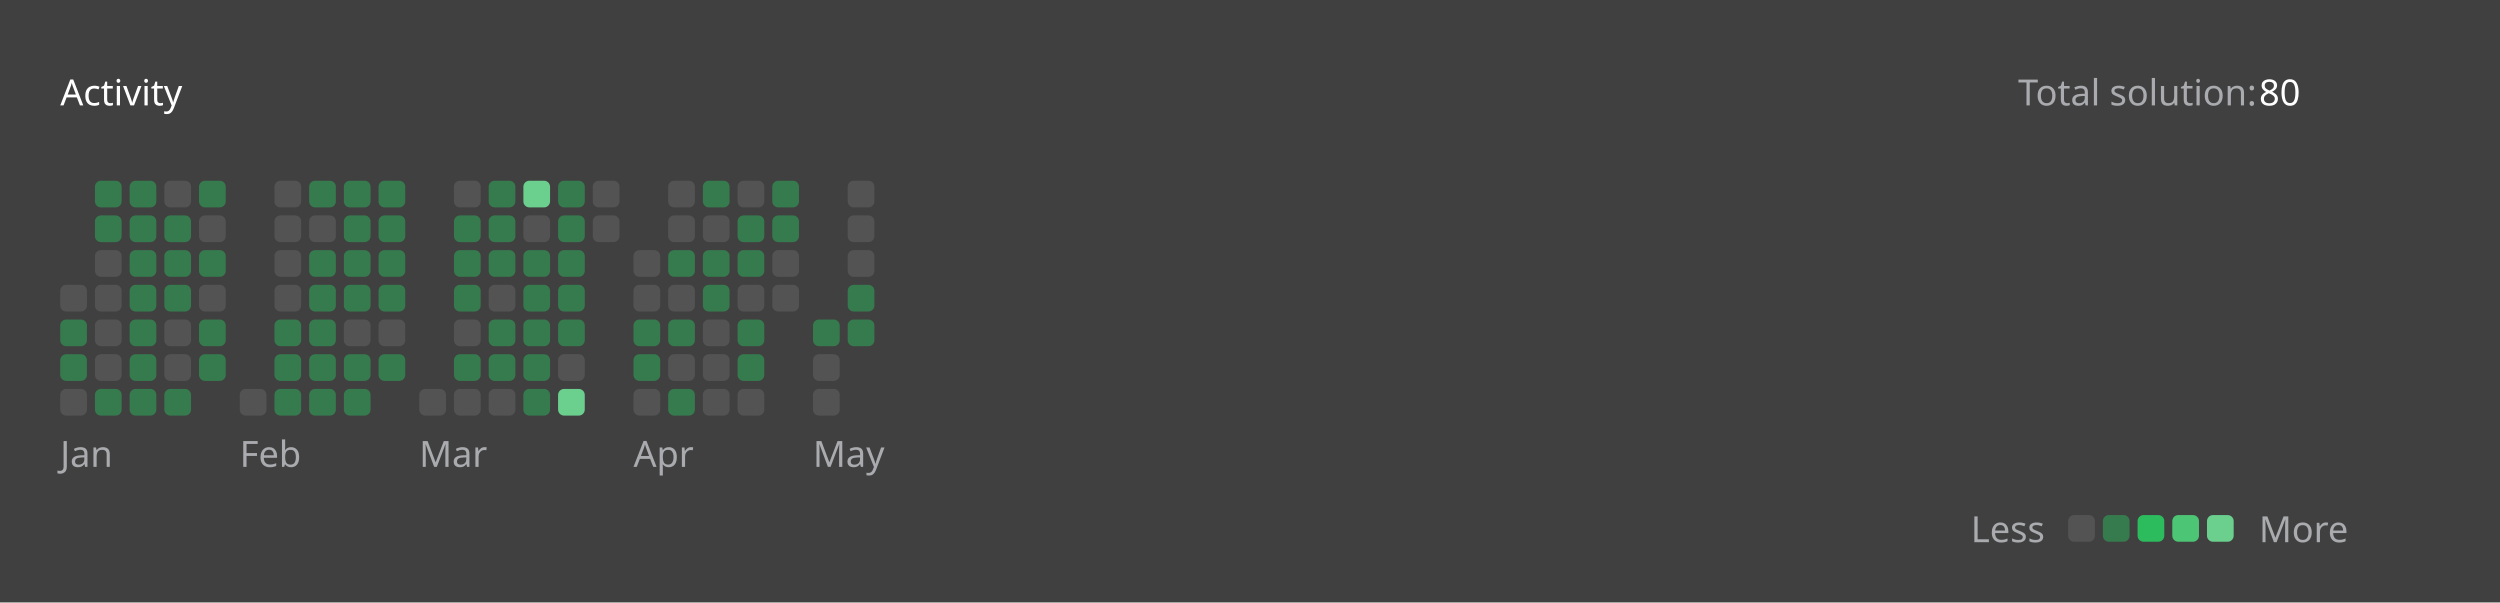
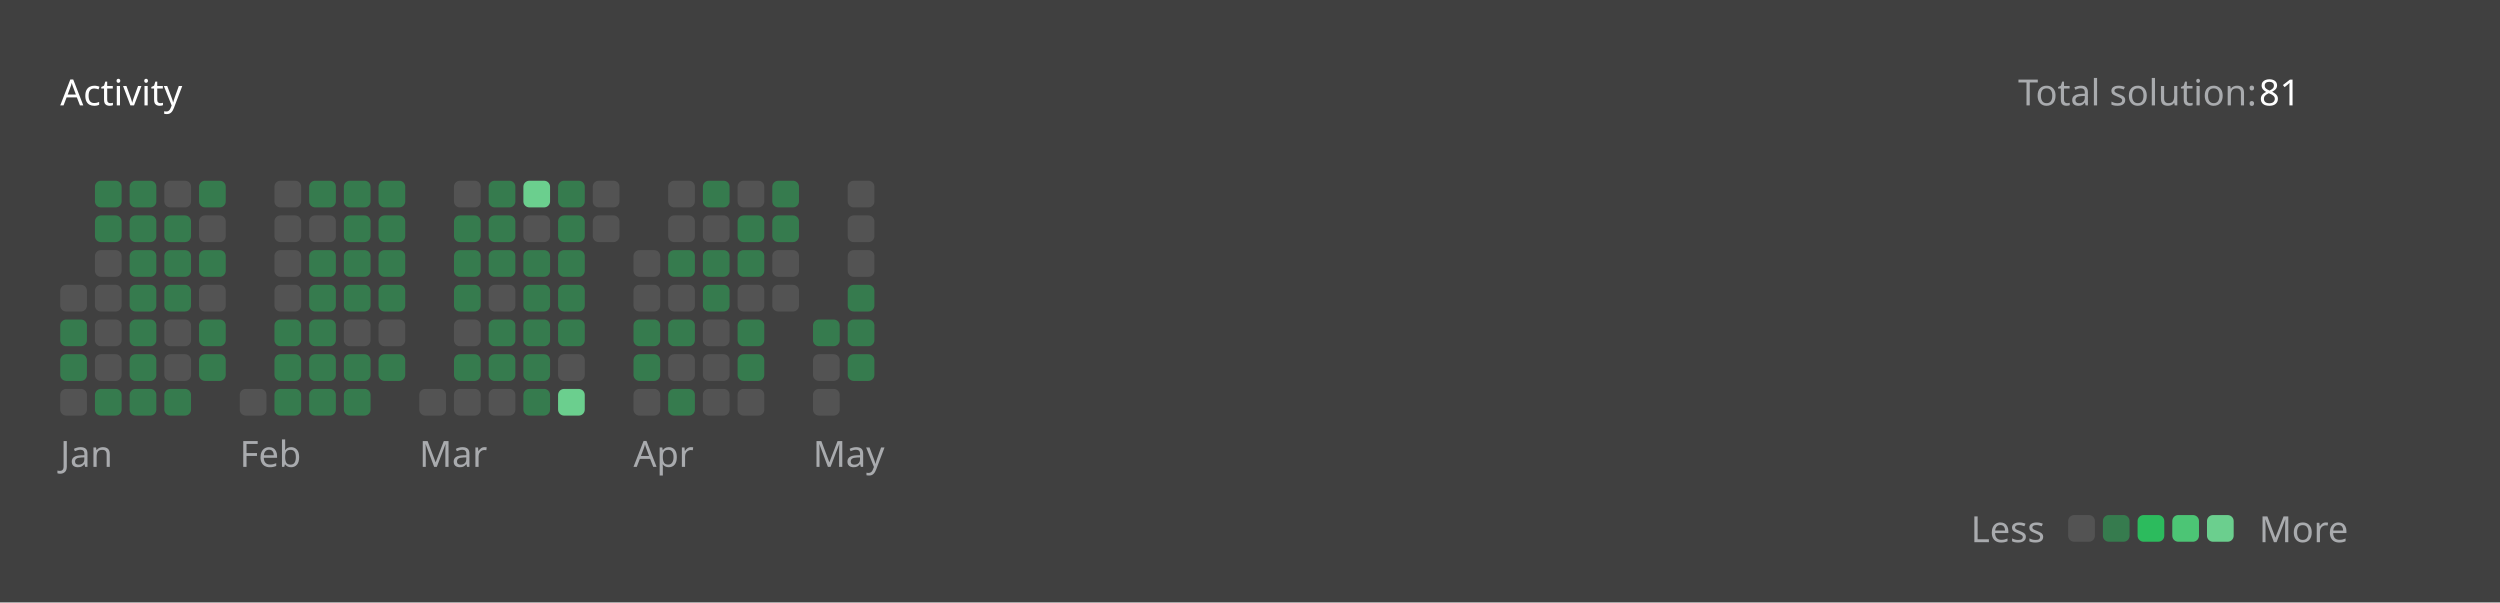
<svg xmlns="http://www.w3.org/2000/svg" version="1.1" height="200" width="830" viewBox="0 0 830 200">
  <style>*{font-family: "Segoe UI", Tahoma, Geneva, Verdana, sans-serif;}</style>
  <style>.title{font-weight: 500;font-size: 1rem;}</style>
  <style>.rotate-90{transform: rotate(-90deg);transform-origin: center;transform-box: fill-box;}</style>
  <style>.state{font-size: .75rem;}</style>
  <style>.light{color: #ffffff;fill: #ffffff;}</style>
  <style>.light-gray{color: #eff2f699;fill: #eff2f699;}</style>
  <style>.dark-gray{color: #ebebf54d;fill: #ebebf54d;}</style>
  <style>.gray{color: #747474;fill: #747474;}</style>
  <style>.orange{color: #ffa116;fill: #ffa116;}</style>
  <style>.background{color: #404040;fill: #404040;}</style>
  <style>.level-1-block{fill: #ffffff1a;}</style>
  <style>.level-2-block{fill: #2cb55d80;}</style>
  <style>.level-3-block{fill: #2cbb5dff;}</style>
  <style>.level-4-block{fill: #4cc575ff;}</style>
  <style>.level-5-block{fill: #6bcf8eff;}</style>
  <rect fill="#404040" x="0" y="0" width="830" height="200" rx="0.5rem" />
  <g text-anchor="start" text-decoration="1" class="title">
    <text x="20" y="35">
      <tspan class="light">Activity</tspan>
      <tspan class="orange" />
    </text>
  </g>
  <g class="state">
    <text x="670" y="35" class="light-gray"> Total solution: </text>
-     <text x="750" y="35" class="light"> 80 </text>
+     <text x="750" y="35" class="light"> 81 </text>
    <text x="678.88" y="180" class="light-gray" text-anchor="end">Less</text>
    <rect x="686.64" y="171" width="8.86" height="8.86" rx="2" ry="2" class="level-1-block" />
    <rect x="698.16" y="171" width="8.86" height="8.86" rx="2" ry="2" class="level-2-block" />
    <rect x="709.68" y="171" width="8.86" height="8.86" rx="2" ry="2" class="level-3-block" />
    <rect x="721.2" y="171" width="8.86" height="8.86" rx="2" ry="2" class="level-4-block" />
    <rect x="732.72" y="171" width="8.86" height="8.86" rx="2" ry="2" class="level-5-block" />
    <text x="750" y="180" class="light-gray">More</text>
  </g>
  <g x="20" y="60">
    <g x="20" y="60">
      <g x="20.0" y="60">
        <rect x="20.0" y="94.56" width="8.86" height="8.86" rx="2" ry="2" class="level-1-block" />
        <rect x="20.0" y="106.08" width="8.86" height="8.86" rx="2" ry="2" class="level-2-block" />
        <rect x="20.0" y="117.6" width="8.86" height="8.86" rx="2" ry="2" class="level-2-block" />
        <rect x="20.0" y="129.12" width="8.86" height="8.86" rx="2" ry="2" class="level-1-block" />
      </g>
      <g x="31.52" y="60">
        <rect x="31.52" y="60.0" width="8.86" height="8.86" rx="2" ry="2" class="level-2-block" />
        <rect x="31.52" y="71.52" width="8.86" height="8.86" rx="2" ry="2" class="level-2-block" />
        <rect x="31.52" y="83.04" width="8.86" height="8.86" rx="2" ry="2" class="level-1-block" />
        <rect x="31.52" y="94.56" width="8.86" height="8.86" rx="2" ry="2" class="level-1-block" />
        <rect x="31.52" y="106.08" width="8.86" height="8.86" rx="2" ry="2" class="level-1-block" />
        <rect x="31.52" y="117.6" width="8.86" height="8.86" rx="2" ry="2" class="level-1-block" />
        <rect x="31.52" y="129.12" width="8.86" height="8.86" rx="2" ry="2" class="level-2-block" />
      </g>
      <g x="43.04" y="60">
        <rect x="43.04" y="60.0" width="8.86" height="8.86" rx="2" ry="2" class="level-2-block" />
        <rect x="43.04" y="71.52" width="8.86" height="8.86" rx="2" ry="2" class="level-2-block" />
        <rect x="43.04" y="83.04" width="8.86" height="8.86" rx="2" ry="2" class="level-2-block" />
        <rect x="43.04" y="94.56" width="8.86" height="8.86" rx="2" ry="2" class="level-2-block" />
        <rect x="43.04" y="106.08" width="8.86" height="8.86" rx="2" ry="2" class="level-2-block" />
        <rect x="43.04" y="117.6" width="8.86" height="8.86" rx="2" ry="2" class="level-2-block" />
        <rect x="43.04" y="129.12" width="8.86" height="8.86" rx="2" ry="2" class="level-2-block" />
      </g>
      <g x="54.56" y="60">
        <rect x="54.56" y="60.0" width="8.86" height="8.86" rx="2" ry="2" class="level-1-block" />
        <rect x="54.56" y="71.52" width="8.86" height="8.86" rx="2" ry="2" class="level-2-block" />
        <rect x="54.56" y="83.04" width="8.86" height="8.86" rx="2" ry="2" class="level-2-block" />
        <rect x="54.56" y="94.56" width="8.86" height="8.86" rx="2" ry="2" class="level-2-block" />
        <rect x="54.56" y="106.08" width="8.86" height="8.86" rx="2" ry="2" class="level-1-block" />
        <rect x="54.56" y="117.6" width="8.86" height="8.86" rx="2" ry="2" class="level-1-block" />
        <rect x="54.56" y="129.12" width="8.86" height="8.86" rx="2" ry="2" class="level-2-block" />
      </g>
      <g x="66.08" y="60">
        <rect x="66.08" y="60.0" width="8.86" height="8.86" rx="2" ry="2" class="level-2-block" />
        <rect x="66.08" y="71.52" width="8.86" height="8.86" rx="2" ry="2" class="level-1-block" />
        <rect x="66.08" y="83.04" width="8.86" height="8.86" rx="2" ry="2" class="level-2-block" />
        <rect x="66.08" y="94.56" width="8.86" height="8.86" rx="2" ry="2" class="level-1-block" />
        <rect x="66.08" y="106.08" width="8.86" height="8.86" rx="2" ry="2" class="level-2-block" />
        <rect x="66.08" y="117.6" width="8.86" height="8.86" rx="2" ry="2" class="level-2-block" />
      </g>
      <text x="20.0" y="155" class="light-gray state">Jan</text>
    </g>
  </g>
  <g x="79.6" y="60">
    <g x="79.6" y="60">
      <g x="79.6" y="60">
        <rect x="79.6" y="129.12" width="8.86" height="8.86" rx="2" ry="2" class="level-1-block" />
      </g>
      <g x="91.12" y="60">
        <rect x="91.12" y="60.0" width="8.86" height="8.86" rx="2" ry="2" class="level-1-block" />
        <rect x="91.12" y="71.52" width="8.86" height="8.86" rx="2" ry="2" class="level-1-block" />
        <rect x="91.12" y="83.04" width="8.86" height="8.86" rx="2" ry="2" class="level-1-block" />
        <rect x="91.12" y="94.56" width="8.86" height="8.86" rx="2" ry="2" class="level-1-block" />
        <rect x="91.12" y="106.08" width="8.86" height="8.86" rx="2" ry="2" class="level-2-block" />
        <rect x="91.12" y="117.6" width="8.86" height="8.86" rx="2" ry="2" class="level-2-block" />
        <rect x="91.12" y="129.12" width="8.86" height="8.86" rx="2" ry="2" class="level-2-block" />
      </g>
      <g x="102.64" y="60">
        <rect x="102.64" y="60.0" width="8.86" height="8.86" rx="2" ry="2" class="level-2-block" />
        <rect x="102.64" y="71.52" width="8.86" height="8.86" rx="2" ry="2" class="level-1-block" />
        <rect x="102.64" y="83.04" width="8.86" height="8.86" rx="2" ry="2" class="level-2-block" />
        <rect x="102.64" y="94.56" width="8.86" height="8.86" rx="2" ry="2" class="level-2-block" />
        <rect x="102.64" y="106.08" width="8.86" height="8.86" rx="2" ry="2" class="level-2-block" />
        <rect x="102.64" y="117.6" width="8.86" height="8.86" rx="2" ry="2" class="level-2-block" />
        <rect x="102.64" y="129.12" width="8.86" height="8.86" rx="2" ry="2" class="level-2-block" />
      </g>
      <g x="114.16" y="60">
        <rect x="114.16" y="60.0" width="8.86" height="8.86" rx="2" ry="2" class="level-2-block" />
        <rect x="114.16" y="71.52" width="8.86" height="8.86" rx="2" ry="2" class="level-2-block" />
        <rect x="114.16" y="83.04" width="8.86" height="8.86" rx="2" ry="2" class="level-2-block" />
        <rect x="114.16" y="94.56" width="8.86" height="8.86" rx="2" ry="2" class="level-2-block" />
        <rect x="114.16" y="106.08" width="8.86" height="8.86" rx="2" ry="2" class="level-1-block" />
        <rect x="114.16" y="117.6" width="8.86" height="8.86" rx="2" ry="2" class="level-2-block" />
        <rect x="114.16" y="129.12" width="8.86" height="8.86" rx="2" ry="2" class="level-2-block" />
      </g>
      <g x="125.68" y="60">
        <rect x="125.68" y="60.0" width="8.86" height="8.86" rx="2" ry="2" class="level-2-block" />
        <rect x="125.68" y="71.52" width="8.86" height="8.86" rx="2" ry="2" class="level-2-block" />
        <rect x="125.68" y="83.04" width="8.86" height="8.86" rx="2" ry="2" class="level-2-block" />
        <rect x="125.68" y="94.56" width="8.86" height="8.86" rx="2" ry="2" class="level-2-block" />
        <rect x="125.68" y="106.08" width="8.86" height="8.86" rx="2" ry="2" class="level-1-block" />
        <rect x="125.68" y="117.6" width="8.86" height="8.86" rx="2" ry="2" class="level-2-block" />
      </g>
      <text x="79.6" y="155" class="light-gray state">Feb</text>
    </g>
  </g>
  <g x="139.2" y="60">
    <g x="139.2" y="60">
      <g x="139.2" y="60">
        <rect x="139.2" y="129.12" width="8.86" height="8.86" rx="2" ry="2" class="level-1-block" />
      </g>
      <g x="150.72" y="60">
        <rect x="150.72" y="60.0" width="8.86" height="8.86" rx="2" ry="2" class="level-1-block" />
        <rect x="150.72" y="71.52" width="8.86" height="8.86" rx="2" ry="2" class="level-2-block" />
        <rect x="150.72" y="83.04" width="8.86" height="8.86" rx="2" ry="2" class="level-2-block" />
        <rect x="150.72" y="94.56" width="8.86" height="8.86" rx="2" ry="2" class="level-2-block" />
        <rect x="150.72" y="106.08" width="8.86" height="8.86" rx="2" ry="2" class="level-1-block" />
        <rect x="150.72" y="117.6" width="8.86" height="8.86" rx="2" ry="2" class="level-2-block" />
        <rect x="150.72" y="129.12" width="8.86" height="8.86" rx="2" ry="2" class="level-1-block" />
      </g>
      <g x="162.24" y="60">
        <rect x="162.24" y="60.0" width="8.86" height="8.86" rx="2" ry="2" class="level-2-block" />
        <rect x="162.24" y="71.52" width="8.86" height="8.86" rx="2" ry="2" class="level-2-block" />
        <rect x="162.24" y="83.04" width="8.86" height="8.86" rx="2" ry="2" class="level-2-block" />
        <rect x="162.24" y="94.56" width="8.86" height="8.86" rx="2" ry="2" class="level-1-block" />
        <rect x="162.24" y="106.08" width="8.86" height="8.86" rx="2" ry="2" class="level-2-block" />
        <rect x="162.24" y="117.6" width="8.86" height="8.86" rx="2" ry="2" class="level-2-block" />
        <rect x="162.24" y="129.12" width="8.86" height="8.86" rx="2" ry="2" class="level-1-block" />
      </g>
      <g x="173.76" y="60">
        <rect x="173.76" y="60.0" width="8.86" height="8.86" rx="2" ry="2" class="level-5-block" />
        <rect x="173.76" y="71.52" width="8.86" height="8.86" rx="2" ry="2" class="level-1-block" />
        <rect x="173.76" y="83.04" width="8.86" height="8.86" rx="2" ry="2" class="level-2-block" />
        <rect x="173.76" y="94.56" width="8.86" height="8.86" rx="2" ry="2" class="level-2-block" />
        <rect x="173.76" y="106.08" width="8.86" height="8.86" rx="2" ry="2" class="level-2-block" />
        <rect x="173.76" y="117.6" width="8.86" height="8.86" rx="2" ry="2" class="level-2-block" />
        <rect x="173.76" y="129.12" width="8.86" height="8.86" rx="2" ry="2" class="level-2-block" />
      </g>
      <g x="185.28" y="60">
        <rect x="185.28" y="60.0" width="8.86" height="8.86" rx="2" ry="2" class="level-2-block" />
        <rect x="185.28" y="71.52" width="8.86" height="8.86" rx="2" ry="2" class="level-2-block" />
        <rect x="185.28" y="83.04" width="8.86" height="8.86" rx="2" ry="2" class="level-2-block" />
        <rect x="185.28" y="94.56" width="8.86" height="8.86" rx="2" ry="2" class="level-2-block" />
        <rect x="185.28" y="106.08" width="8.86" height="8.86" rx="2" ry="2" class="level-2-block" />
        <rect x="185.28" y="117.6" width="8.86" height="8.86" rx="2" ry="2" class="level-1-block" />
        <rect x="185.28" y="129.12" width="8.86" height="8.86" rx="2" ry="2" class="level-5-block" />
      </g>
      <g x="196.8" y="60">
        <rect x="196.8" y="60.0" width="8.86" height="8.86" rx="2" ry="2" class="level-1-block" />
        <rect x="196.8" y="71.52" width="8.86" height="8.86" rx="2" ry="2" class="level-1-block" />
      </g>
      <text x="139.2" y="155" class="light-gray state">Mar</text>
    </g>
  </g>
  <g x="210.32" y="60">
    <g x="210.32" y="60">
      <g x="210.32" y="60">
        <rect x="210.32" y="83.04" width="8.86" height="8.86" rx="2" ry="2" class="level-1-block" />
        <rect x="210.32" y="94.56" width="8.86" height="8.86" rx="2" ry="2" class="level-1-block" />
        <rect x="210.32" y="106.08" width="8.86" height="8.86" rx="2" ry="2" class="level-2-block" />
        <rect x="210.32" y="117.6" width="8.86" height="8.86" rx="2" ry="2" class="level-2-block" />
        <rect x="210.32" y="129.12" width="8.86" height="8.86" rx="2" ry="2" class="level-1-block" />
      </g>
      <g x="221.84" y="60">
        <rect x="221.84" y="60.0" width="8.86" height="8.86" rx="2" ry="2" class="level-1-block" />
        <rect x="221.84" y="71.52" width="8.86" height="8.86" rx="2" ry="2" class="level-1-block" />
        <rect x="221.84" y="83.04" width="8.86" height="8.86" rx="2" ry="2" class="level-2-block" />
        <rect x="221.84" y="94.56" width="8.86" height="8.86" rx="2" ry="2" class="level-1-block" />
        <rect x="221.84" y="106.08" width="8.86" height="8.86" rx="2" ry="2" class="level-2-block" />
        <rect x="221.84" y="117.6" width="8.86" height="8.86" rx="2" ry="2" class="level-1-block" />
        <rect x="221.84" y="129.12" width="8.86" height="8.86" rx="2" ry="2" class="level-2-block" />
      </g>
      <g x="233.36" y="60">
        <rect x="233.36" y="60.0" width="8.86" height="8.86" rx="2" ry="2" class="level-2-block" />
        <rect x="233.36" y="71.52" width="8.86" height="8.86" rx="2" ry="2" class="level-1-block" />
        <rect x="233.36" y="83.04" width="8.86" height="8.86" rx="2" ry="2" class="level-2-block" />
        <rect x="233.36" y="94.56" width="8.86" height="8.86" rx="2" ry="2" class="level-2-block" />
        <rect x="233.36" y="106.08" width="8.86" height="8.86" rx="2" ry="2" class="level-1-block" />
        <rect x="233.36" y="117.6" width="8.86" height="8.86" rx="2" ry="2" class="level-1-block" />
        <rect x="233.36" y="129.12" width="8.86" height="8.86" rx="2" ry="2" class="level-1-block" />
      </g>
      <g x="244.88" y="60">
        <rect x="244.88" y="60.0" width="8.86" height="8.86" rx="2" ry="2" class="level-1-block" />
        <rect x="244.88" y="71.52" width="8.86" height="8.86" rx="2" ry="2" class="level-2-block" />
        <rect x="244.88" y="83.04" width="8.86" height="8.86" rx="2" ry="2" class="level-2-block" />
        <rect x="244.88" y="94.56" width="8.86" height="8.86" rx="2" ry="2" class="level-1-block" />
        <rect x="244.88" y="106.08" width="8.86" height="8.86" rx="2" ry="2" class="level-2-block" />
        <rect x="244.88" y="117.6" width="8.86" height="8.86" rx="2" ry="2" class="level-2-block" />
        <rect x="244.88" y="129.12" width="8.86" height="8.86" rx="2" ry="2" class="level-1-block" />
      </g>
      <g x="256.4" y="60">
        <rect x="256.4" y="60.0" width="8.86" height="8.86" rx="2" ry="2" class="level-2-block" />
        <rect x="256.4" y="71.52" width="8.86" height="8.86" rx="2" ry="2" class="level-2-block" />
        <rect x="256.4" y="83.04" width="8.86" height="8.86" rx="2" ry="2" class="level-1-block" />
        <rect x="256.4" y="94.56" width="8.86" height="8.86" rx="2" ry="2" class="level-1-block" />
      </g>
      <text x="210.32" y="155" class="light-gray state">Apr</text>
    </g>
  </g>
  <g x="269.92" y="60">
    <g x="269.92" y="60">
      <g x="269.92" y="60">
        <rect x="269.92" y="106.08" width="8.86" height="8.86" rx="2" ry="2" class="level-2-block" />
        <rect x="269.92" y="117.6" width="8.86" height="8.86" rx="2" ry="2" class="level-1-block" />
        <rect x="269.92" y="129.12" width="8.86" height="8.86" rx="2" ry="2" class="level-1-block" />
      </g>
      <g x="281.44" y="60">
        <rect x="281.44" y="60.0" width="8.86" height="8.86" rx="2" ry="2" class="level-1-block" />
        <rect x="281.44" y="71.52" width="8.86" height="8.86" rx="2" ry="2" class="level-1-block" />
        <rect x="281.44" y="83.04" width="8.86" height="8.86" rx="2" ry="2" class="level-1-block" />
        <rect x="281.44" y="94.56" width="8.86" height="8.86" rx="2" ry="2" class="level-2-block" />
        <rect x="281.44" y="106.08" width="8.86" height="8.86" rx="2" ry="2" class="level-2-block" />
+         <rect x="281.44" y="117.6" width="8.86" height="8.86" rx="2" ry="2" class="level-2-block" />
      </g>
      <text x="269.92" y="155" class="light-gray state">May</text>
    </g>
  </g>
</svg>
